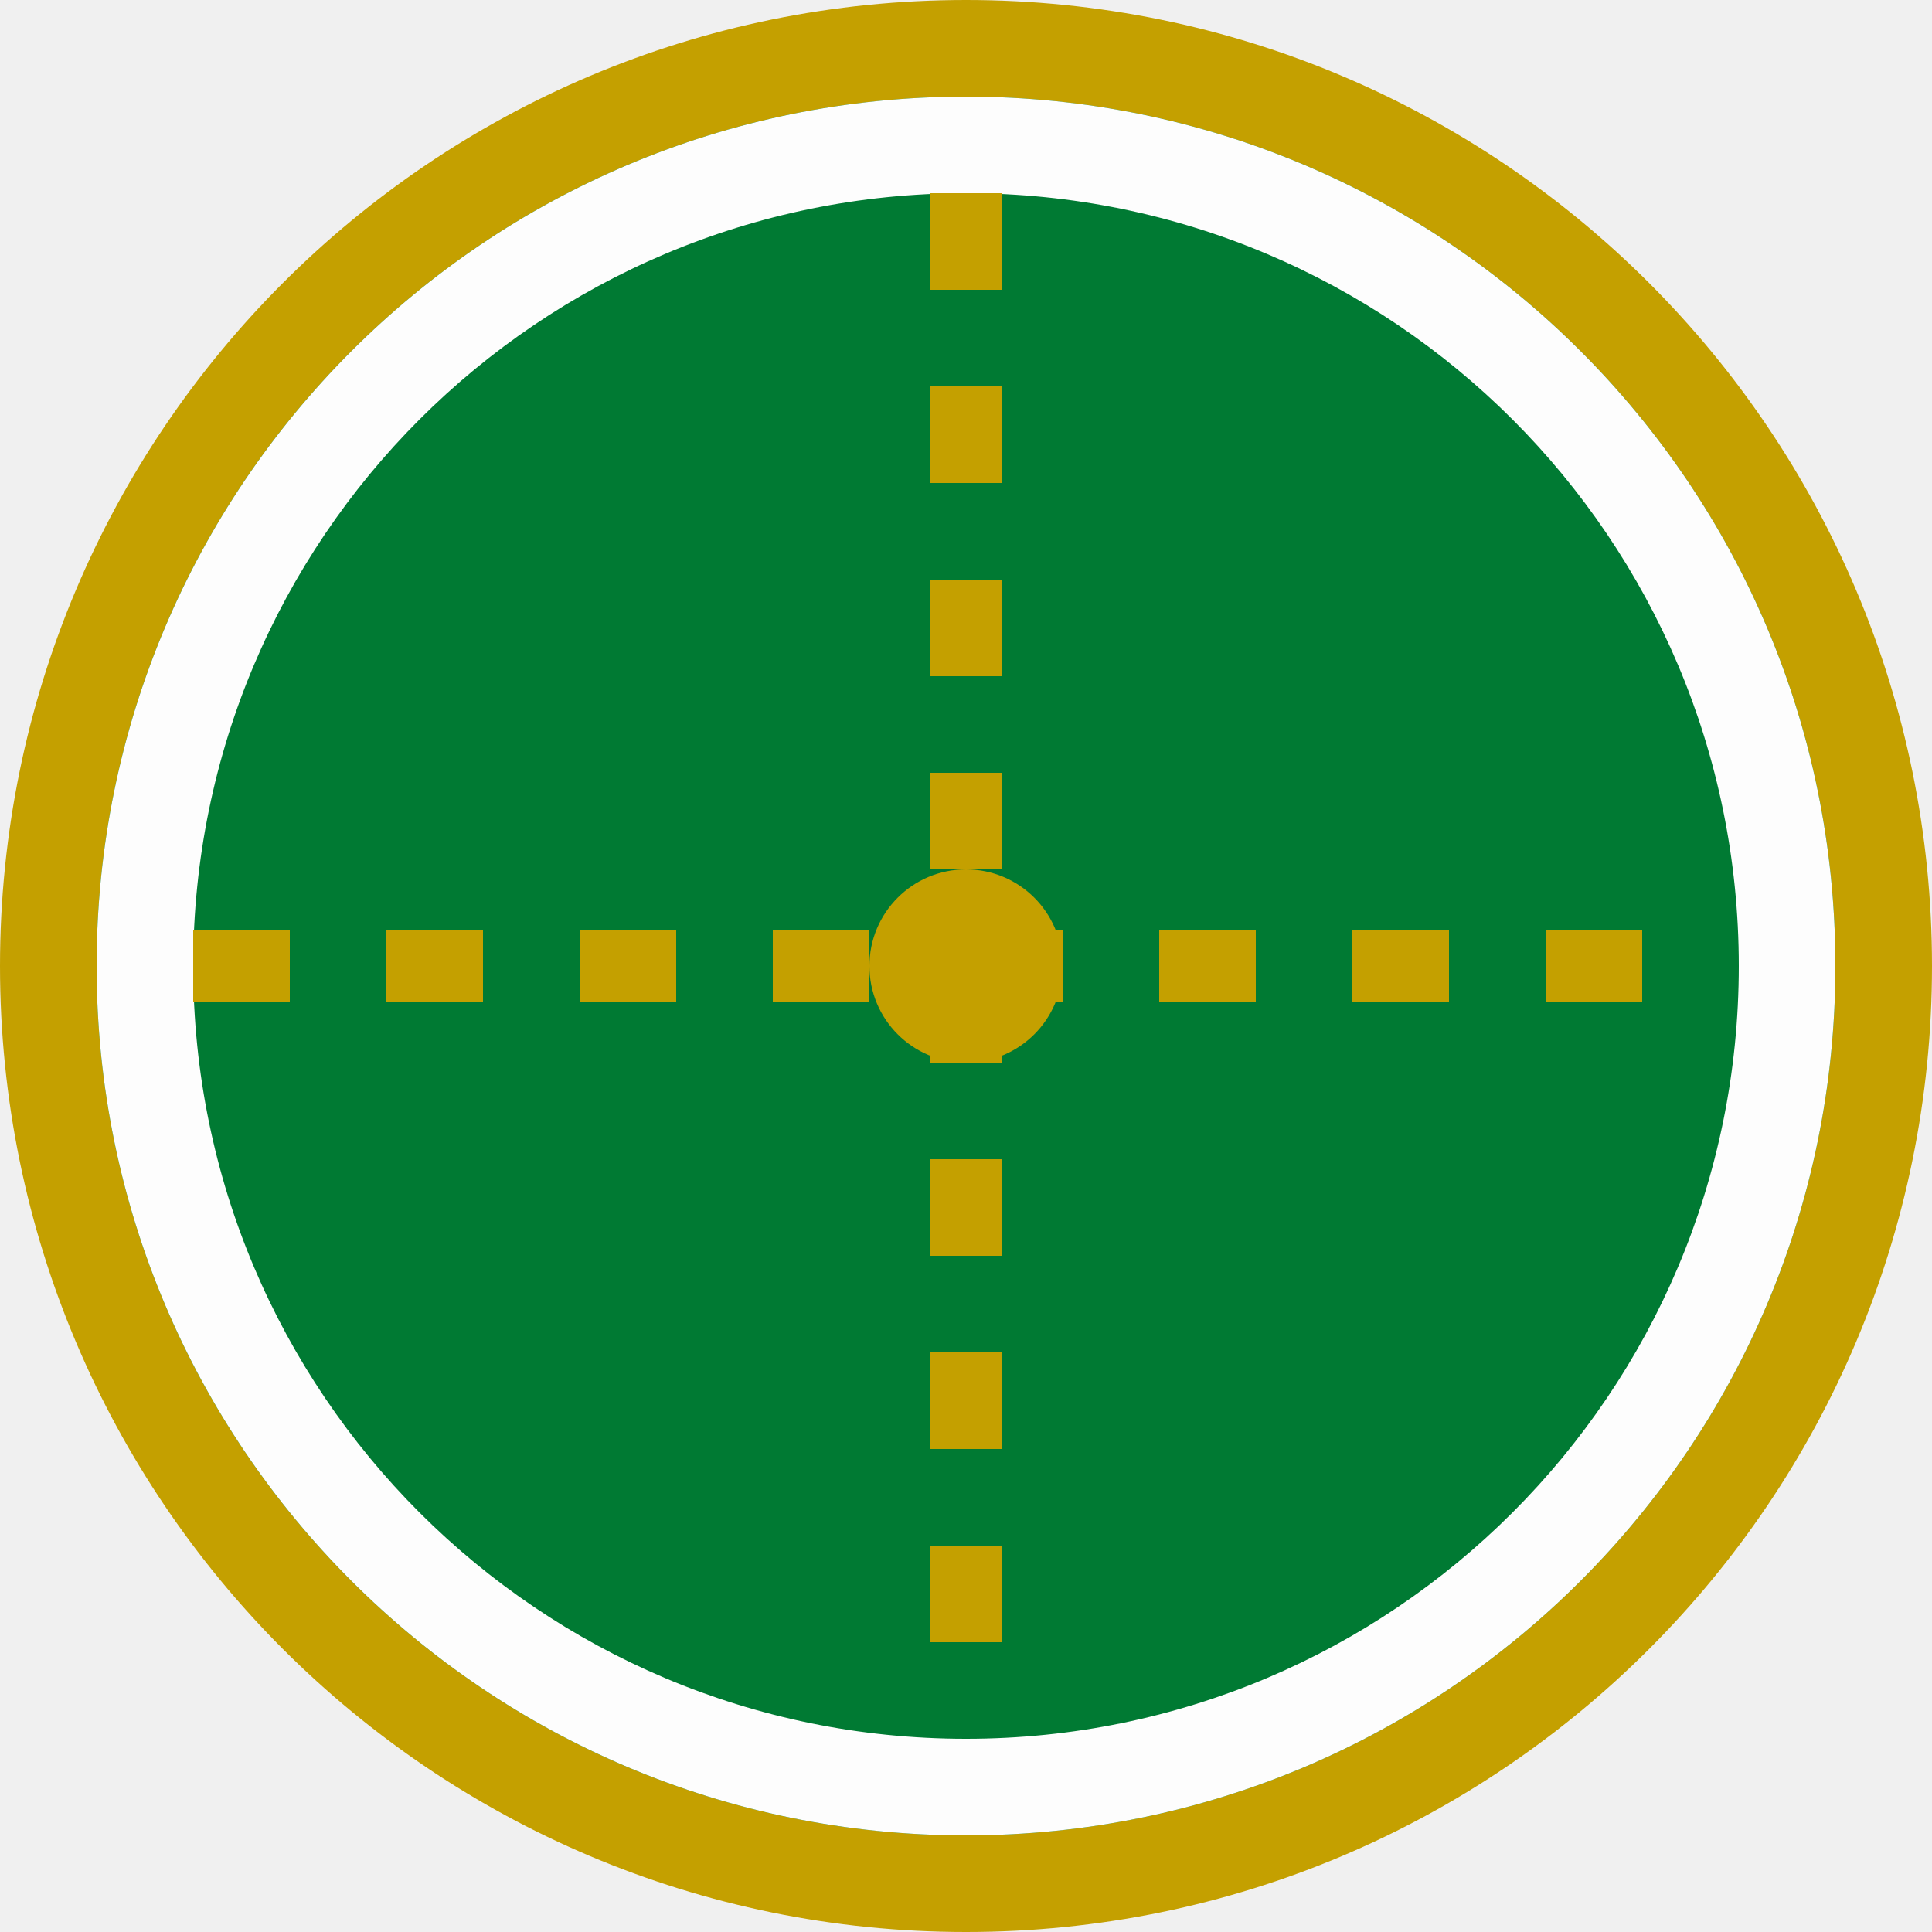
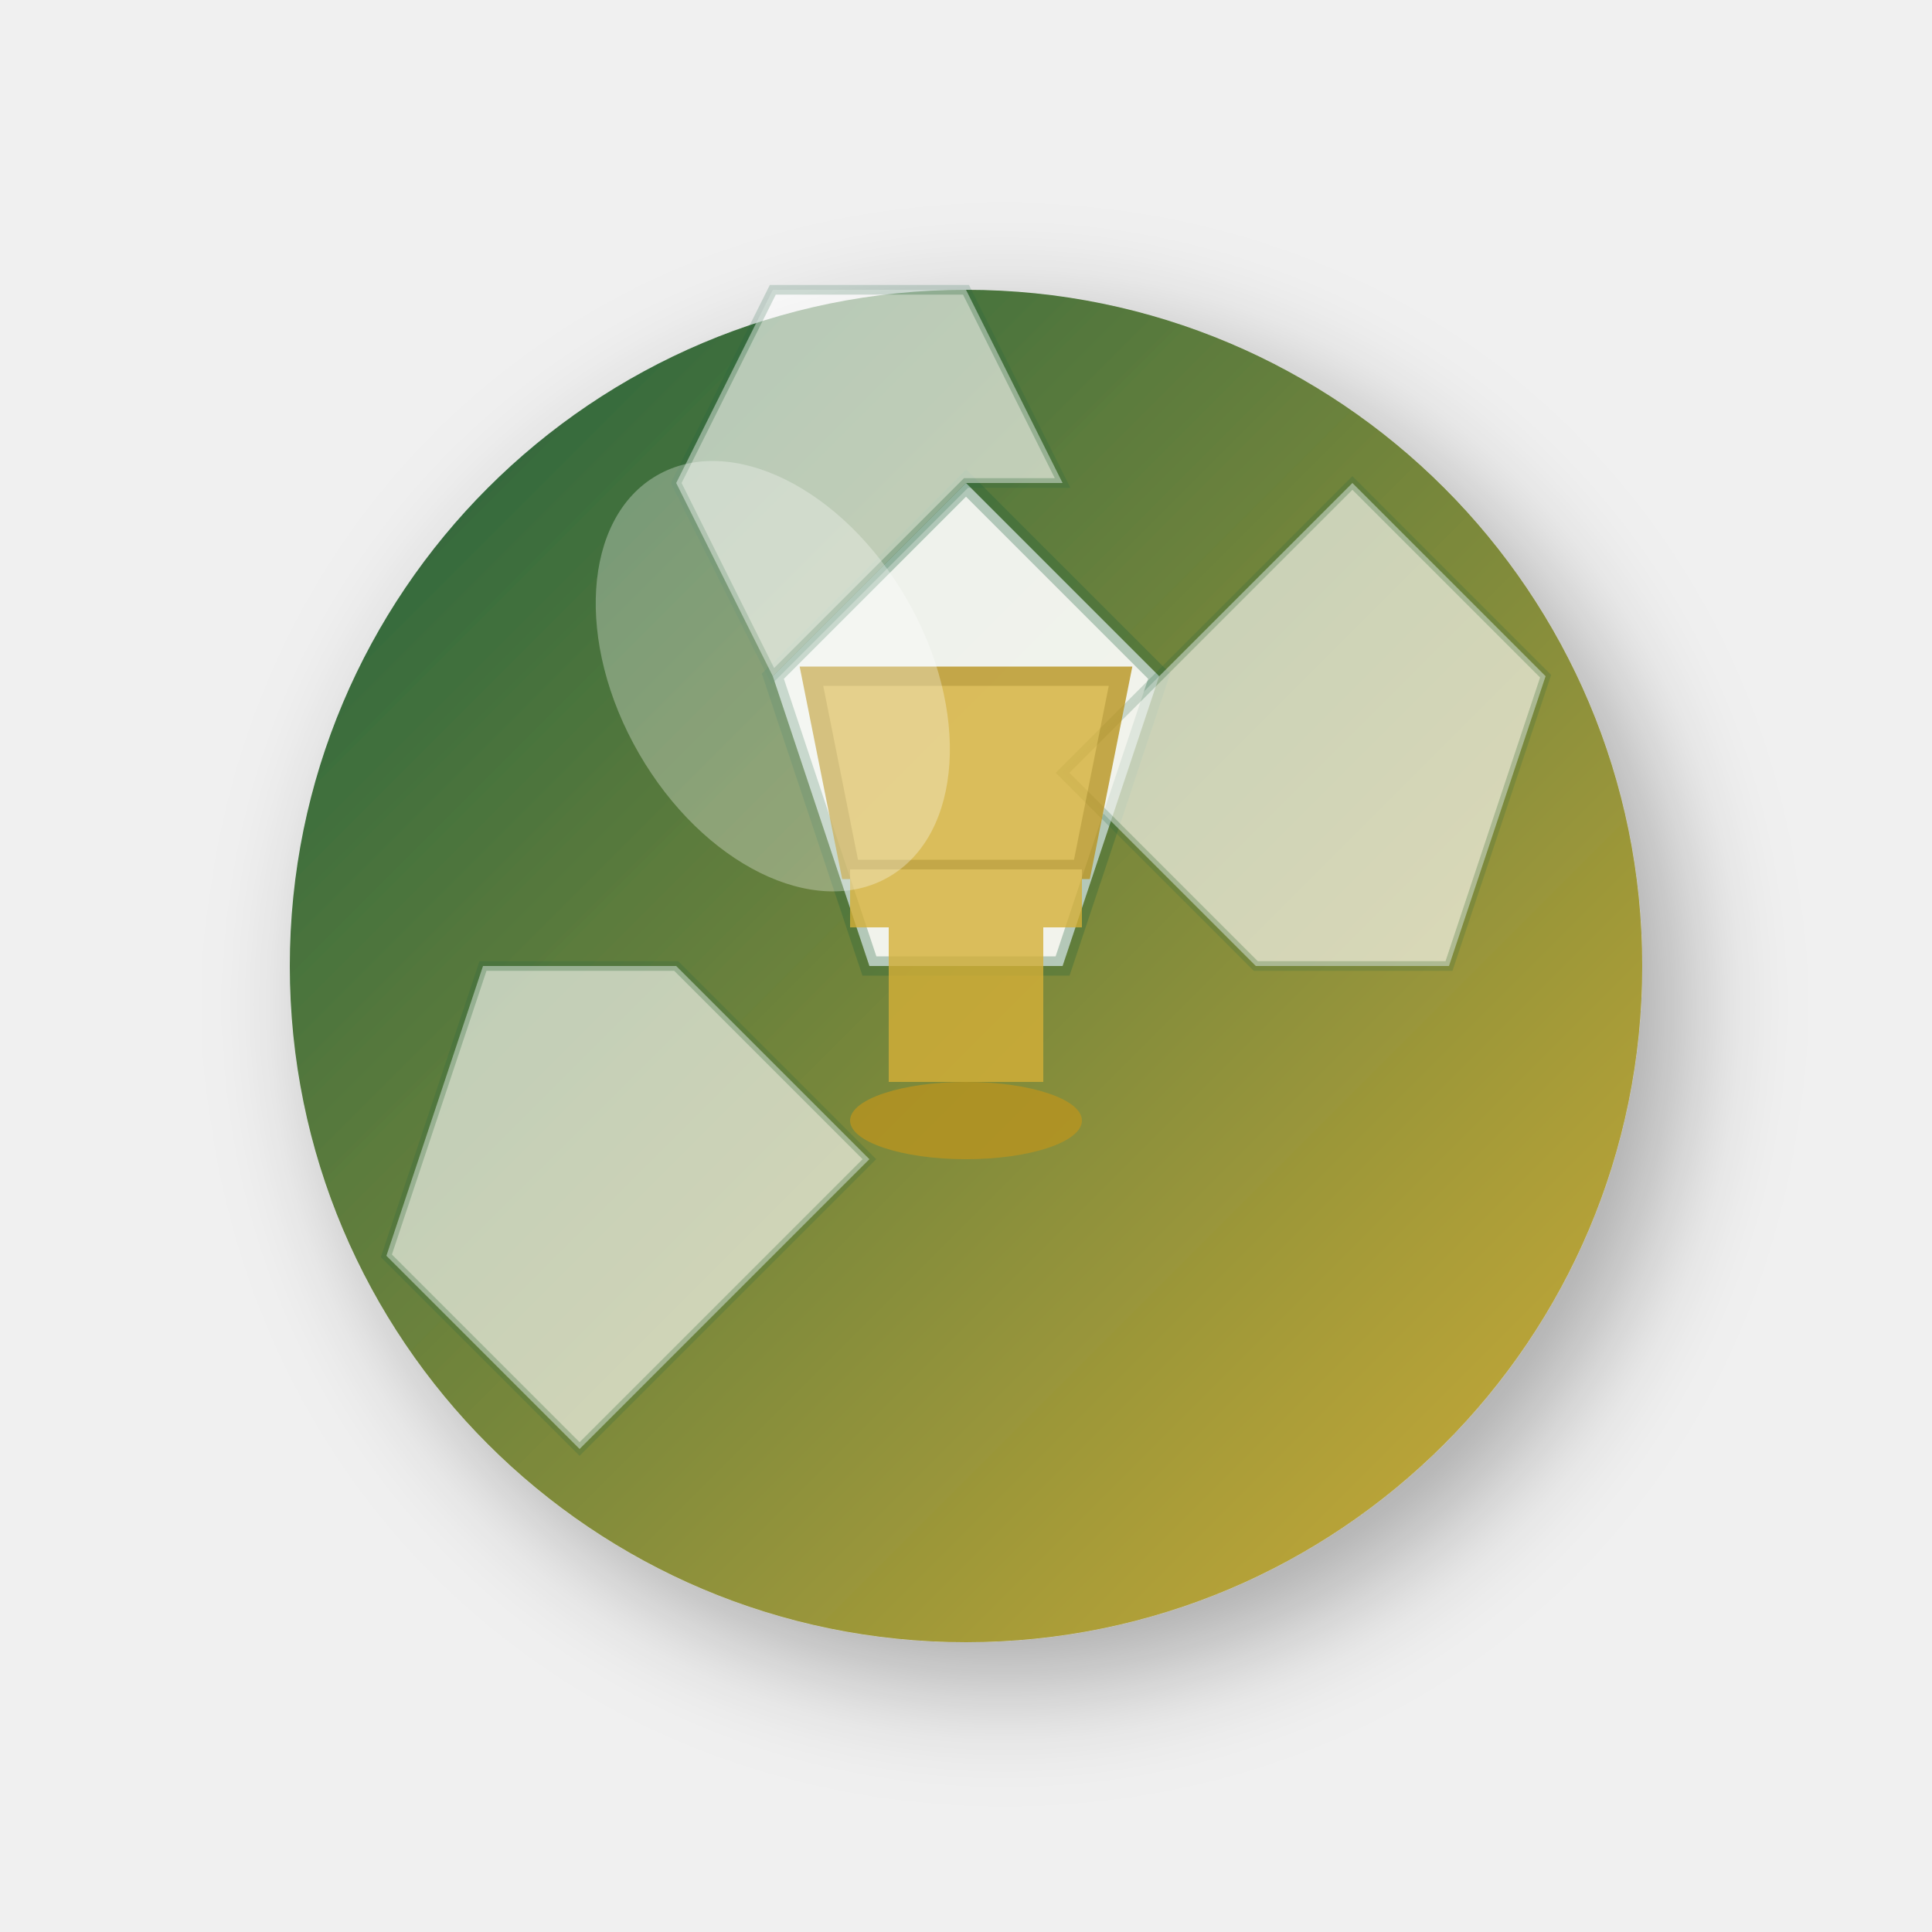
- <svg xmlns="http://www.w3.org/2000/svg" width="40" height="40" viewBox="0 0 40 40" fill="none">
-   <circle cx="20" cy="20" r="19" fill="#007a33" stroke="#c4a000" stroke-width="2" />
-   <path d="M20 2C10.06 2 2 10.06 2 20s8.06 18 18 18 18-8.06 18-18S29.94 2 20 2zm0 34c-8.84 0-16-7.16-16-16S11.16 4 20 4s16 7.16 16 16-7.16 16-16 16z" fill="#fdfdfd" />
-   <circle cx="20" cy="20" r="2" fill="#c4a000" />
-   <path d="M20 4v32M4 20h32" stroke="#c4a000" stroke-width="1.5" stroke-dasharray="2 2" />
+ <svg xmlns="http://www.w3.org/2000/svg" viewBox="0 0 100 100" width="100" height="100">
+   <defs>
+     <linearGradient id="logoGradient" x1="0%" y1="0%" x2="100%" y2="100%">
+       <stop offset="0%" style="stop-color:#1a5f3f;stop-opacity:1" />
+       <stop offset="100%" style="stop-color:#d4af37;stop-opacity:1" />
+     </linearGradient>
+     <filter id="shadow" x="-20%" y="-20%" width="140%" height="140%">
+       <feDropShadow dx="2" dy="2" stdDeviation="3" flood-color="rgba(0,0,0,0.3)" />
+     </filter>
+   </defs>
+   <circle cx="50" cy="50" r="35" fill="url(#logoGradient)" filter="url(#shadow)" />
+   <g fill="white" opacity="0.9">
+     <polygon points="50,25 60,35 55,50 45,50 40,35" stroke="rgba(26,95,63,0.3)" stroke-width="1" />
+     <polygon points="50,25 40,35 35,25 40,15 50,15 55,25" stroke="rgba(26,95,63,0.3)" stroke-width="0.5" opacity="0.7" />
+     <polygon points="60,35 70,25 80,35 75,50 65,50 55,40" stroke="rgba(26,95,63,0.3)" stroke-width="0.5" opacity="0.7" />
+     <polygon points="40,65 30,75 20,65 25,50 35,50 45,60" stroke="rgba(26,95,63,0.3)" stroke-width="0.5" opacity="0.7" />
+   </g>
+   <g transform="translate(50,50)" opacity="0.8">
+     <path d="M-8,-15 L8,-15 L6,-5 L-6,-5 Z" fill="#d4af37" stroke="#b8941f" stroke-width="1" />
+     <rect x="-6" y="-5" width="12" height="3" fill="#d4af37" />
+     <rect x="-4" y="-2" width="8" height="8" fill="#d4af37" />
+     <ellipse cx="0" cy="8" rx="6" ry="2" fill="#b8941f" />
+   </g>
+   <ellipse cx="40" cy="35" rx="8" ry="12" fill="white" opacity="0.3" transform="rotate(-30 40 35)" />
</svg>
